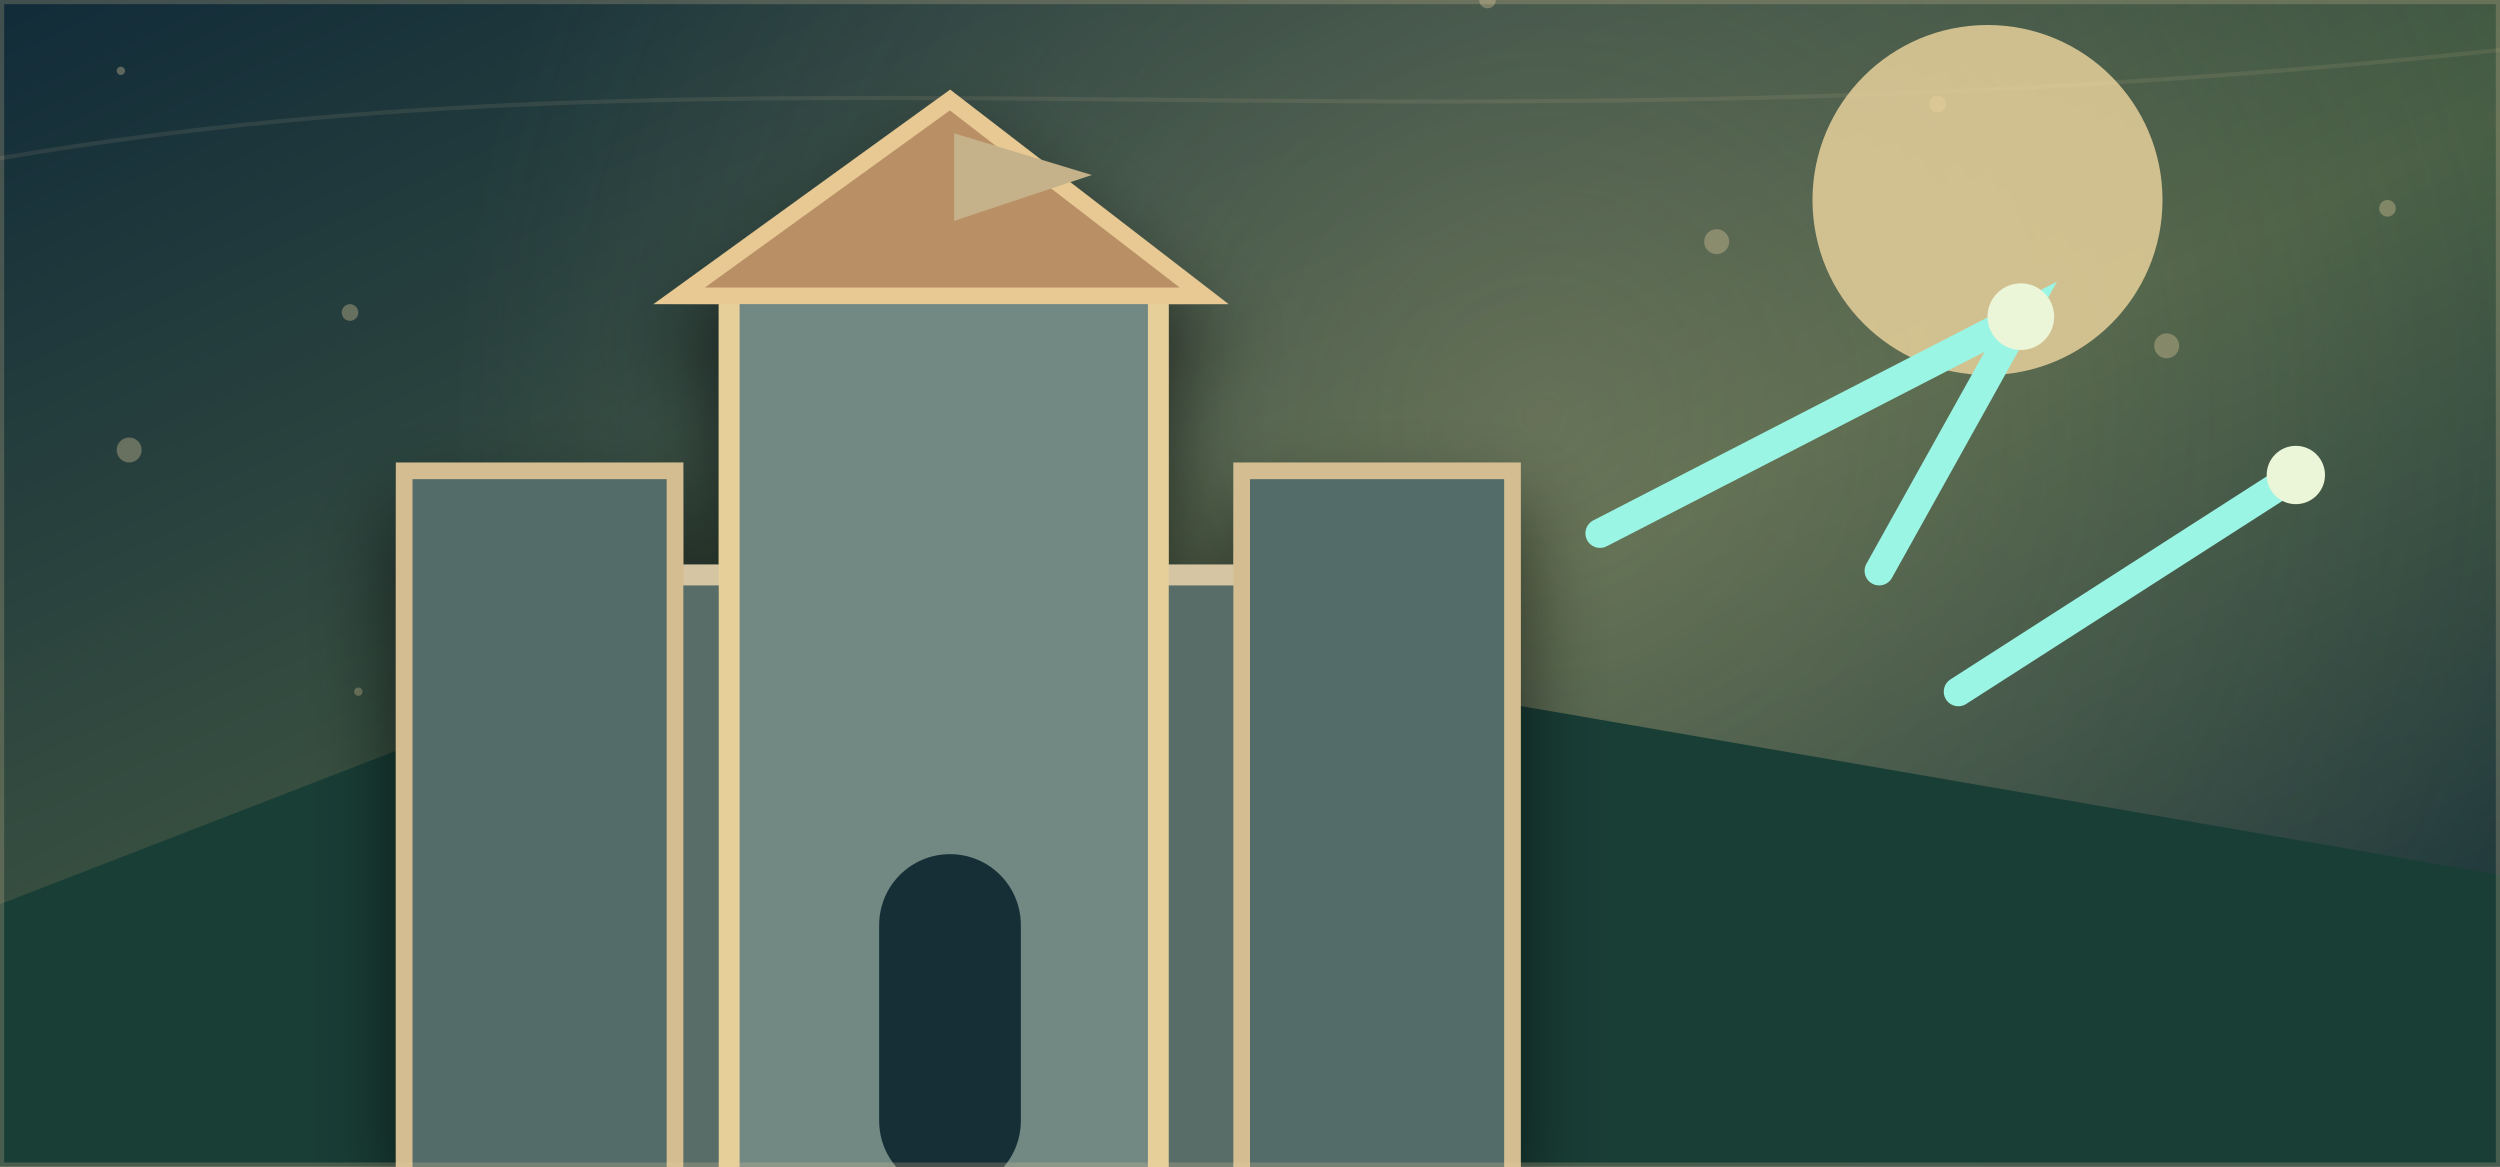
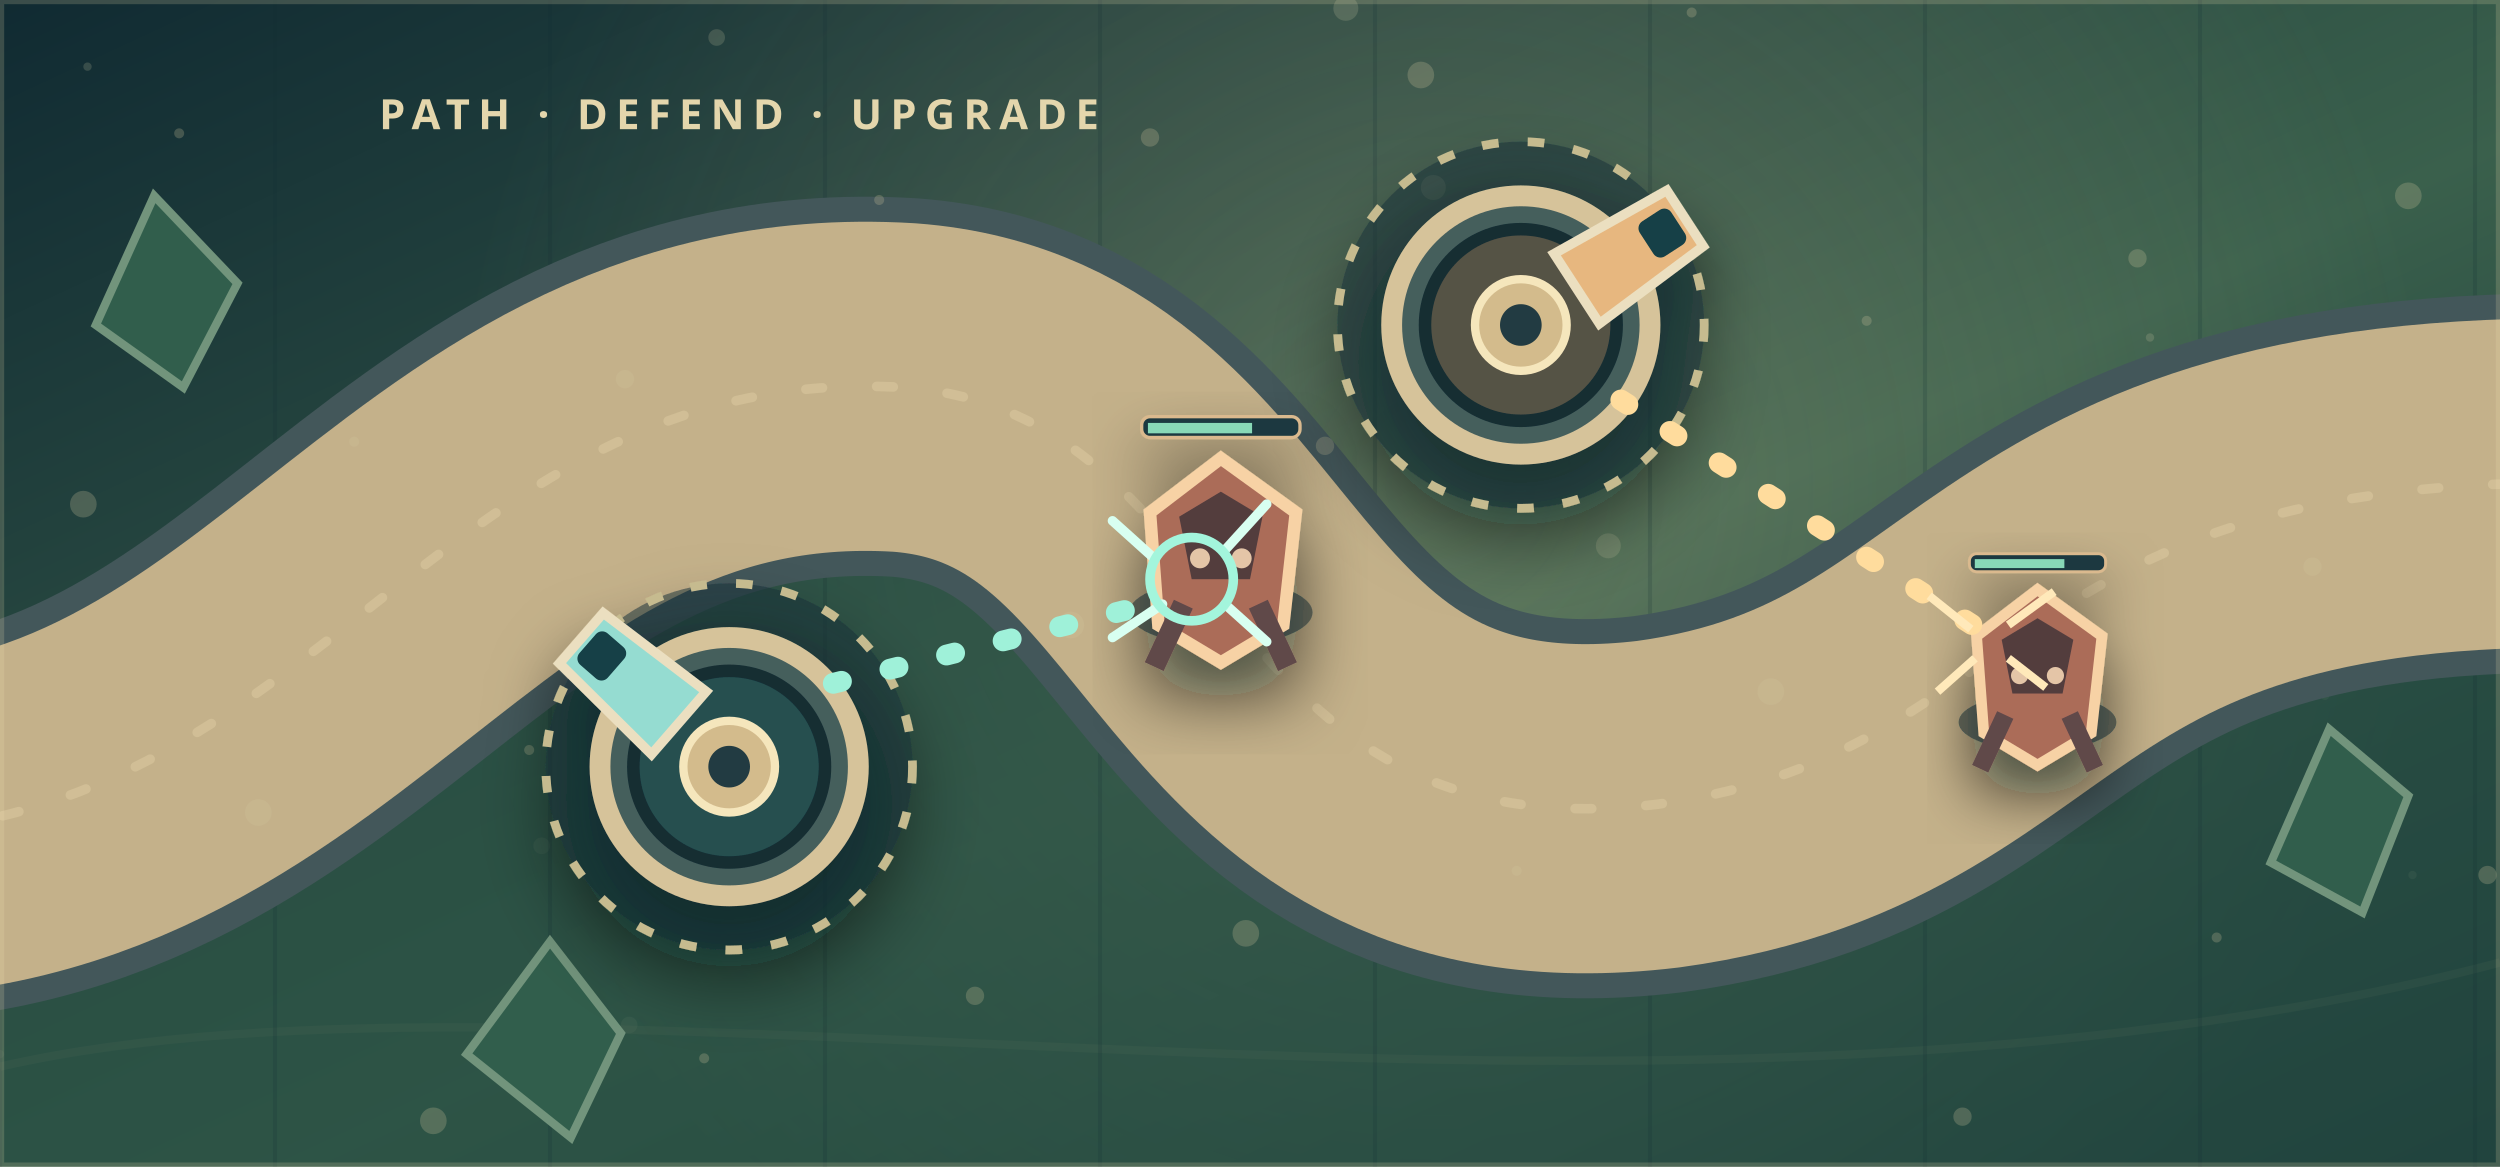
- <svg xmlns="http://www.w3.org/2000/svg" width="600" height="280" viewBox="0 0 600 280" role="img" aria-label="THE BASTION illustration">
+ <svg xmlns="http://www.w3.org/2000/svg" width="600" height="280" viewBox="0 0 600 280" role="img" aria-label="Midnight Bastion tower defense illustration">
  <defs>
-     <linearGradient id="ground" x1="0" y1="0" x2="1" y2="1">
-       <stop stop-color="#112b39" />
-       <stop offset=".55" stop-color="#455c43" />
-       <stop offset="1" stop-color="#112b39" />
+     <linearGradient id="back" x1="0" y1="0" x2="1" y2="1">
+       <stop stop-color="#102a32" />
+       <stop offset=".56" stop-color="#3a604c" />
+       <stop offset="1" stop-color="#102a32" />
    </linearGradient>
-     <radialGradient id="haze">
-       <stop stop-color="#e8cfa1" stop-opacity=".23" />
-       <stop offset="1" stop-color="#e8cfa1" stop-opacity="0" />
+     <radialGradient id="light">
+       <stop stop-color="#eed8a4" stop-opacity=".21" />
+       <stop offset="1" stop-color="#eed8a4" stop-opacity="0" />
    </radialGradient>
-     <filter id="shadow" x="-40%" y="-40%" width="180%" height="180%">
-       <feGaussianBlur in="SourceAlpha" stdDeviation="10" />
-       <feOffset dy="11" />
-       <feComponentTransfer>
-         <feFuncA type="linear" slope=".6" />
-       </feComponentTransfer>
-       <feMerge>
-         <feMergeNode />
-         <feMergeNode in="SourceGraphic" />
-       </feMerge>
+     <filter id="depth" x="-20%" y="-25%" width="150%" height="160%">
+       <feDropShadow dx="0" dy="9" stdDeviation="8" flood-color="#041019" flood-opacity=".62" />
    </filter>
  </defs>
-   <rect width="600" height="280" fill="url(#ground)" />
-   <circle cx="370" cy="100" r="260" fill="url(#haze)" />
-   <path d="M0 250C180 218 325 284 600 221" stroke="#e8cfa1" stroke-opacity=".17" stroke-width="2" fill="none" />
-   <path d="M0 38C180 7 337 40 600 12" stroke="#e8cfa1" stroke-opacity=".1" fill="none" />
-   <g opacity=".34" fill="#e8cfa1">
-     <circle cx="29" cy="17" r="1" />
-     <circle cx="192" cy="100" r="2" />
-     <circle cx="355" cy="183" r="3" />
-     <circle cx="518" cy="266" r="1" />
-     <circle cx="84" cy="75" r="2" />
-     <circle cx="247" cy="158" r="3" />
-     <circle cx="410" cy="241" r="1" />
-     <circle cx="573" cy="50" r="2" />
-     <circle cx="139" cy="133" r="3" />
-     <circle cx="302" cy="216" r="1" />
-     <circle cx="465" cy="25" r="2" />
-     <circle cx="31" cy="108" r="3" />
-     <circle cx="194" cy="191" r="1" />
-     <circle cx="357" cy="0" r="2" />
-     <circle cx="520" cy="83" r="3" />
-     <circle cx="86" cy="166" r="1" />
-     <circle cx="249" cy="249" r="2" />
-     <circle cx="412" cy="58" r="3" />
+   <rect width="600" height="280" fill="url(#back)" />
+   <circle cx="346" cy="116" r="240" fill="url(#light)" />
+   <g fill="#d9d1aa">
+     <circle cx="21" cy="16" r="1" opacity=".18" />
+     <circle cx="214" cy="95" r="2" opacity=".18" />
+     <circle cx="407" cy="174" r="3" opacity=".18" />
+     <circle cx="0" cy="253" r="1" opacity=".18" />
+     <circle cx="193" cy="52" r="2" opacity=".18" />
+     <circle cx="386" cy="131" r="3" opacity=".18" />
+     <circle cx="579" cy="210" r="1" opacity=".18" />
+     <circle cx="172" cy="9" r="2" opacity=".18" />
+     <circle cx="365" cy="88" r="3" opacity=".18" />
+     <circle cx="558" cy="167" r="1" opacity=".18" />
+     <circle cx="151" cy="246" r="2" opacity=".18" />
+     <circle cx="344" cy="45" r="3" opacity=".18" />
+     <circle cx="537" cy="124" r="1" opacity=".18" />
+     <circle cx="130" cy="203" r="2" opacity=".18" />
+     <circle cx="323" cy="2" r="3" opacity=".18" />
+     <circle cx="516" cy="81" r="1" opacity=".18" />
+     <circle cx="109" cy="160" r="2" opacity=".18" />
  </g>
+   <path d="M0 256C135 225 395 285 600 231" fill="none" stroke="#c9bf91" stroke-opacity=".15" stroke-width="2" />
  <g>
-     <circle cx="477" cy="48" r="42" fill="#f0d7a0" opacity=".8" />
-     <path d="M0 217L111 174L235 205L345 166L600 210V280H0Z" fill="#193e36" />
-     <g filter="url(#shadow)" transform="translate(228 25)">
-       <rect x="-104" y="113" width="215" height="148" fill="#586d67" stroke="#d5c5a3" stroke-width="5" />
-       <rect x="-53" y="44" width="103" height="217" fill="#718883" stroke="#e7cf9a" stroke-width="5" />
-       <path d="M-65 46L0 -1L61 46Z" fill="#b99066" stroke="#e8c993" stroke-width="4" />
-       <rect x="-131" y="88" width="65" height="173" fill="#526c69" stroke="#d4be91" stroke-width="4" />
-       <rect x="70" y="88" width="65" height="173" fill="#526c69" stroke="#d4be91" stroke-width="4" />
-       <rect x="-17" y="180" width="34" height="81" rx="17" fill="#152f36" />
-       <path d="M1 40V7L34 17L1 28Z" fill="#c5b28a" />
+     <path d="M0 203C98 185 147 87 246 91C339 95 334 209 434 192C518 177 492 115 600 103V280H0Z" fill="#284e43" opacity=".7" />
+     <g stroke="#142d34" stroke-opacity=".18" stroke-width="1">
+       <path d="M0 0V280" />
+       <path d="M66 0V280" />
+       <path d="M132 0V280" />
+       <path d="M198 0V280" />
+       <path d="M264 0V280" />
+       <path d="M330 0V280" />
+       <path d="M396 0V280" />
+       <path d="M462 0V280" />
+       <path d="M528 0V280" />
+       <path d="M594 0V280" />
    </g>
-     <path d="M384 128L485 76L451 137M470 166L551 114" stroke="#9af5e4" stroke-width="7" fill="none" stroke-linecap="round" />
-     <circle cx="485" cy="76" r="8" fill="#ebf5d7" />
-     <circle cx="551" cy="114" r="7" fill="#ebf5d7" />
+     <path d="M-50 199C73 211 101 86 217 93C298 99 290 206 398 193C493 180 478 106 648 117" stroke="#43575a" stroke-width="91" fill="none" stroke-linejoin="round" stroke-linecap="round" />
+     <path d="M-50 199C73 211 101 86 217 93C298 99 290 206 398 193C493 180 478 106 648 117" stroke="#c4b18a" stroke-width="79" fill="none" stroke-linejoin="round" stroke-linecap="round" />
+     <path d="M-50 199C73 211 101 86 217 93C298 99 290 206 398 193C493 180 478 106 648 117" stroke="#e0d0a4" stroke-opacity=".45" stroke-width="2.3" fill="none" stroke-dasharray="4 13" stroke-linecap="round" />
+     <g fill="#315e4c" stroke="#72947c" stroke-width="2">
+       <path d="M23 78l14-31 20 21-13 25Z" />
+       <path d="M112 253l20-27 17 22-12 25Z" />
+       <path d="M545 207l14-32 19 16-11 28Z" />
+     </g>
+     <g fill="#cfc39c" opacity=".25">
+       <circle cx="43" cy="32" r="1.2" />
+       <circle cx="150" cy="91" r="2.2" />
+       <circle cx="257" cy="150" r="3.2" />
+       <circle cx="364" cy="209" r="1.2" />
+       <circle cx="471" cy="268" r="2.2" />
+       <circle cx="578" cy="47" r="3.2" />
+       <circle cx="85" cy="106" r="1.2" />
+       <circle cx="192" cy="165" r="2.2" />
+       <circle cx="299" cy="224" r="3.2" />
+       <circle cx="406" cy="3" r="1.2" />
+       <circle cx="513" cy="62" r="2.2" />
+       <circle cx="20" cy="121" r="3.2" />
+       <circle cx="127" cy="180" r="1.2" />
+       <circle cx="234" cy="239" r="2.2" />
+       <circle cx="341" cy="18" r="3.2" />
+       <circle cx="448" cy="77" r="1.2" />
+       <circle cx="555" cy="136" r="2.2" />
+       <circle cx="62" cy="195" r="3.2" />
+       <circle cx="169" cy="254" r="1.2" />
+       <circle cx="276" cy="33" r="2.2" />
+       <circle cx="383" cy="92" r="3.2" />
+       <circle cx="490" cy="151" r="1.2" />
+       <circle cx="597" cy="210" r="2.2" />
+       <circle cx="104" cy="269" r="3.2" />
+       <circle cx="211" cy="48" r="1.2" />
+       <circle cx="318" cy="107" r="2.2" />
+       <circle cx="425" cy="166" r="3.2" />
+       <circle cx="532" cy="225" r="1.2" />
+     </g>
+     <g transform="translate(175 184)" filter="url(#depth)">
+       <circle r="44" fill="#152e38" fill-opacity=".52" stroke="#c6bb8f" stroke-width="2.1" stroke-dasharray="4 7" />
+       <circle r="31" fill="#455e5c" stroke="#d6c39a" stroke-width="5" />
+       <circle r="23" fill="#254f50" stroke="#142d33" stroke-width="3" />
+       <g transform="rotate(-49)">
+         <path d="M-10 -16H10L8 -47H-8Z" fill="#95dcd1" stroke="#ebdfc0" stroke-width="2.3" />
+         <rect x="-5" y="-45" width="10" height="9" rx="2" fill="#133f46" />
+       </g>
+       <circle r="11" fill="#d3bb8c" stroke="#f5e6bc" stroke-width="2" />
+       <circle r="5" fill="#223b42" />
+     </g>
+     <g transform="translate(365 78)" filter="url(#depth)">
+       <circle r="44" fill="#152e38" fill-opacity=".52" stroke="#c6bb8f" stroke-width="2.1" stroke-dasharray="4 7" />
+       <circle r="31" fill="#455e5c" stroke="#d6c39a" stroke-width="5" />
+       <circle r="23" fill="#555244" stroke="#142d33" stroke-width="3" />
+       <g transform="rotate(57)">
+         <path d="M-10 -16H10L8 -47H-8Z" fill="#e7b77f" stroke="#ebdfc0" stroke-width="2.3" />
+         <rect x="-5" y="-45" width="10" height="9" rx="2" fill="#133f46" />
+       </g>
+       <circle r="11" fill="#d3bb8c" stroke="#f5e6bc" stroke-width="2" />
+       <circle r="5" fill="#223b42" />
+     </g>
+     <g transform="translate(293 135) scale(1)" filter="url(#depth)">
+       <ellipse cx="0" cy="12" rx="22" ry="8" fill="#112832" opacity=".55" />
+       <path d="M-17 -12L0 -25L18 -12L15 15L0 24L-15 15Z" fill="#ab6c59" stroke="#f7d2a5" stroke-width="3" />
+       <path d="M-10 -11L0 -17L10 -11L7 4L-7 4Z" fill="#523d3e" />
+       <path d="M-9 10l-7 15m25-15 7 15" stroke="#60484a" stroke-width="5" />
+       <circle cx="-5" cy="-1" r="2.4" fill="#e4c5a7" />
+       <circle cx="5" cy="-1" r="2.4" fill="#e4c5a7" />
+       <rect x="-19" y="-35" width="38" height="5" rx="2" fill="#1a3840" stroke="#dab98e" stroke-width=".8" />
+       <rect x="-17.5" y="-33.5" width="25" height="2.5" fill="#88d8b7" />
+     </g>
+     <g transform="translate(489 163) scale(0.86)" filter="url(#depth)">
+       <ellipse cx="0" cy="12" rx="22" ry="8" fill="#112832" opacity=".55" />
+       <path d="M-17 -12L0 -25L18 -12L15 15L0 24L-15 15Z" fill="#ab6c59" stroke="#f7d2a5" stroke-width="3" />
+       <path d="M-10 -11L0 -17L10 -11L7 4L-7 4Z" fill="#523d3e" />
+       <path d="M-9 10l-7 15m25-15 7 15" stroke="#60484a" stroke-width="5" />
+       <circle cx="-5" cy="-1" r="2.4" fill="#e4c5a7" />
+       <circle cx="5" cy="-1" r="2.4" fill="#e4c5a7" />
+       <rect x="-19" y="-35" width="38" height="5" rx="2" fill="#1a3840" stroke="#dab98e" stroke-width=".8" />
+       <rect x="-17.5" y="-33.5" width="25" height="2.5" fill="#88d8b7" />
+     </g>
+     <path d="M200 164L276 145" stroke="#9ff1d9" stroke-width="5" stroke-linecap="round" stroke-dasharray="2 12" fill="none" />
+     <path d="M389 96L475 151" stroke="#ffdc9d" stroke-width="5" stroke-linecap="round" stroke-dasharray="2 12" fill="none" />
+     <g transform="translate(286 139)" stroke="#d8fff1" fill="none" stroke-width="2.3" stroke-linecap="round">
+       <path d="M-19 -14L-9 -5M18 -18L8 -7M-19 14L-7 6M18 15L8 6" />
+       <circle r="10" stroke="#a3f5dc" />
+     </g>
+     <g transform="translate(478 154)" stroke="#ffe9ba" fill="none" stroke-width="2">
+       <path d="M-15 -11L-5 -3M15 -12L4 -4M-13 12L-4 4M13 11L4 4" />
+     </g>
+     <g fill="#e4d6ac" font-family="Segoe UI,sans-serif" font-size="10" font-weight="700" letter-spacing="2">
+       <text x="91" y="31">PATH · DEFEND · UPGRADE</text>
+     </g>
  </g>
-   <rect width="600" height="280" fill="none" stroke="#e8cfa1" stroke-opacity=".22" stroke-width="2" />
+   <rect width="600" height="280" fill="none" stroke="#efe0af" stroke-opacity=".19" stroke-width="2" />
</svg>
